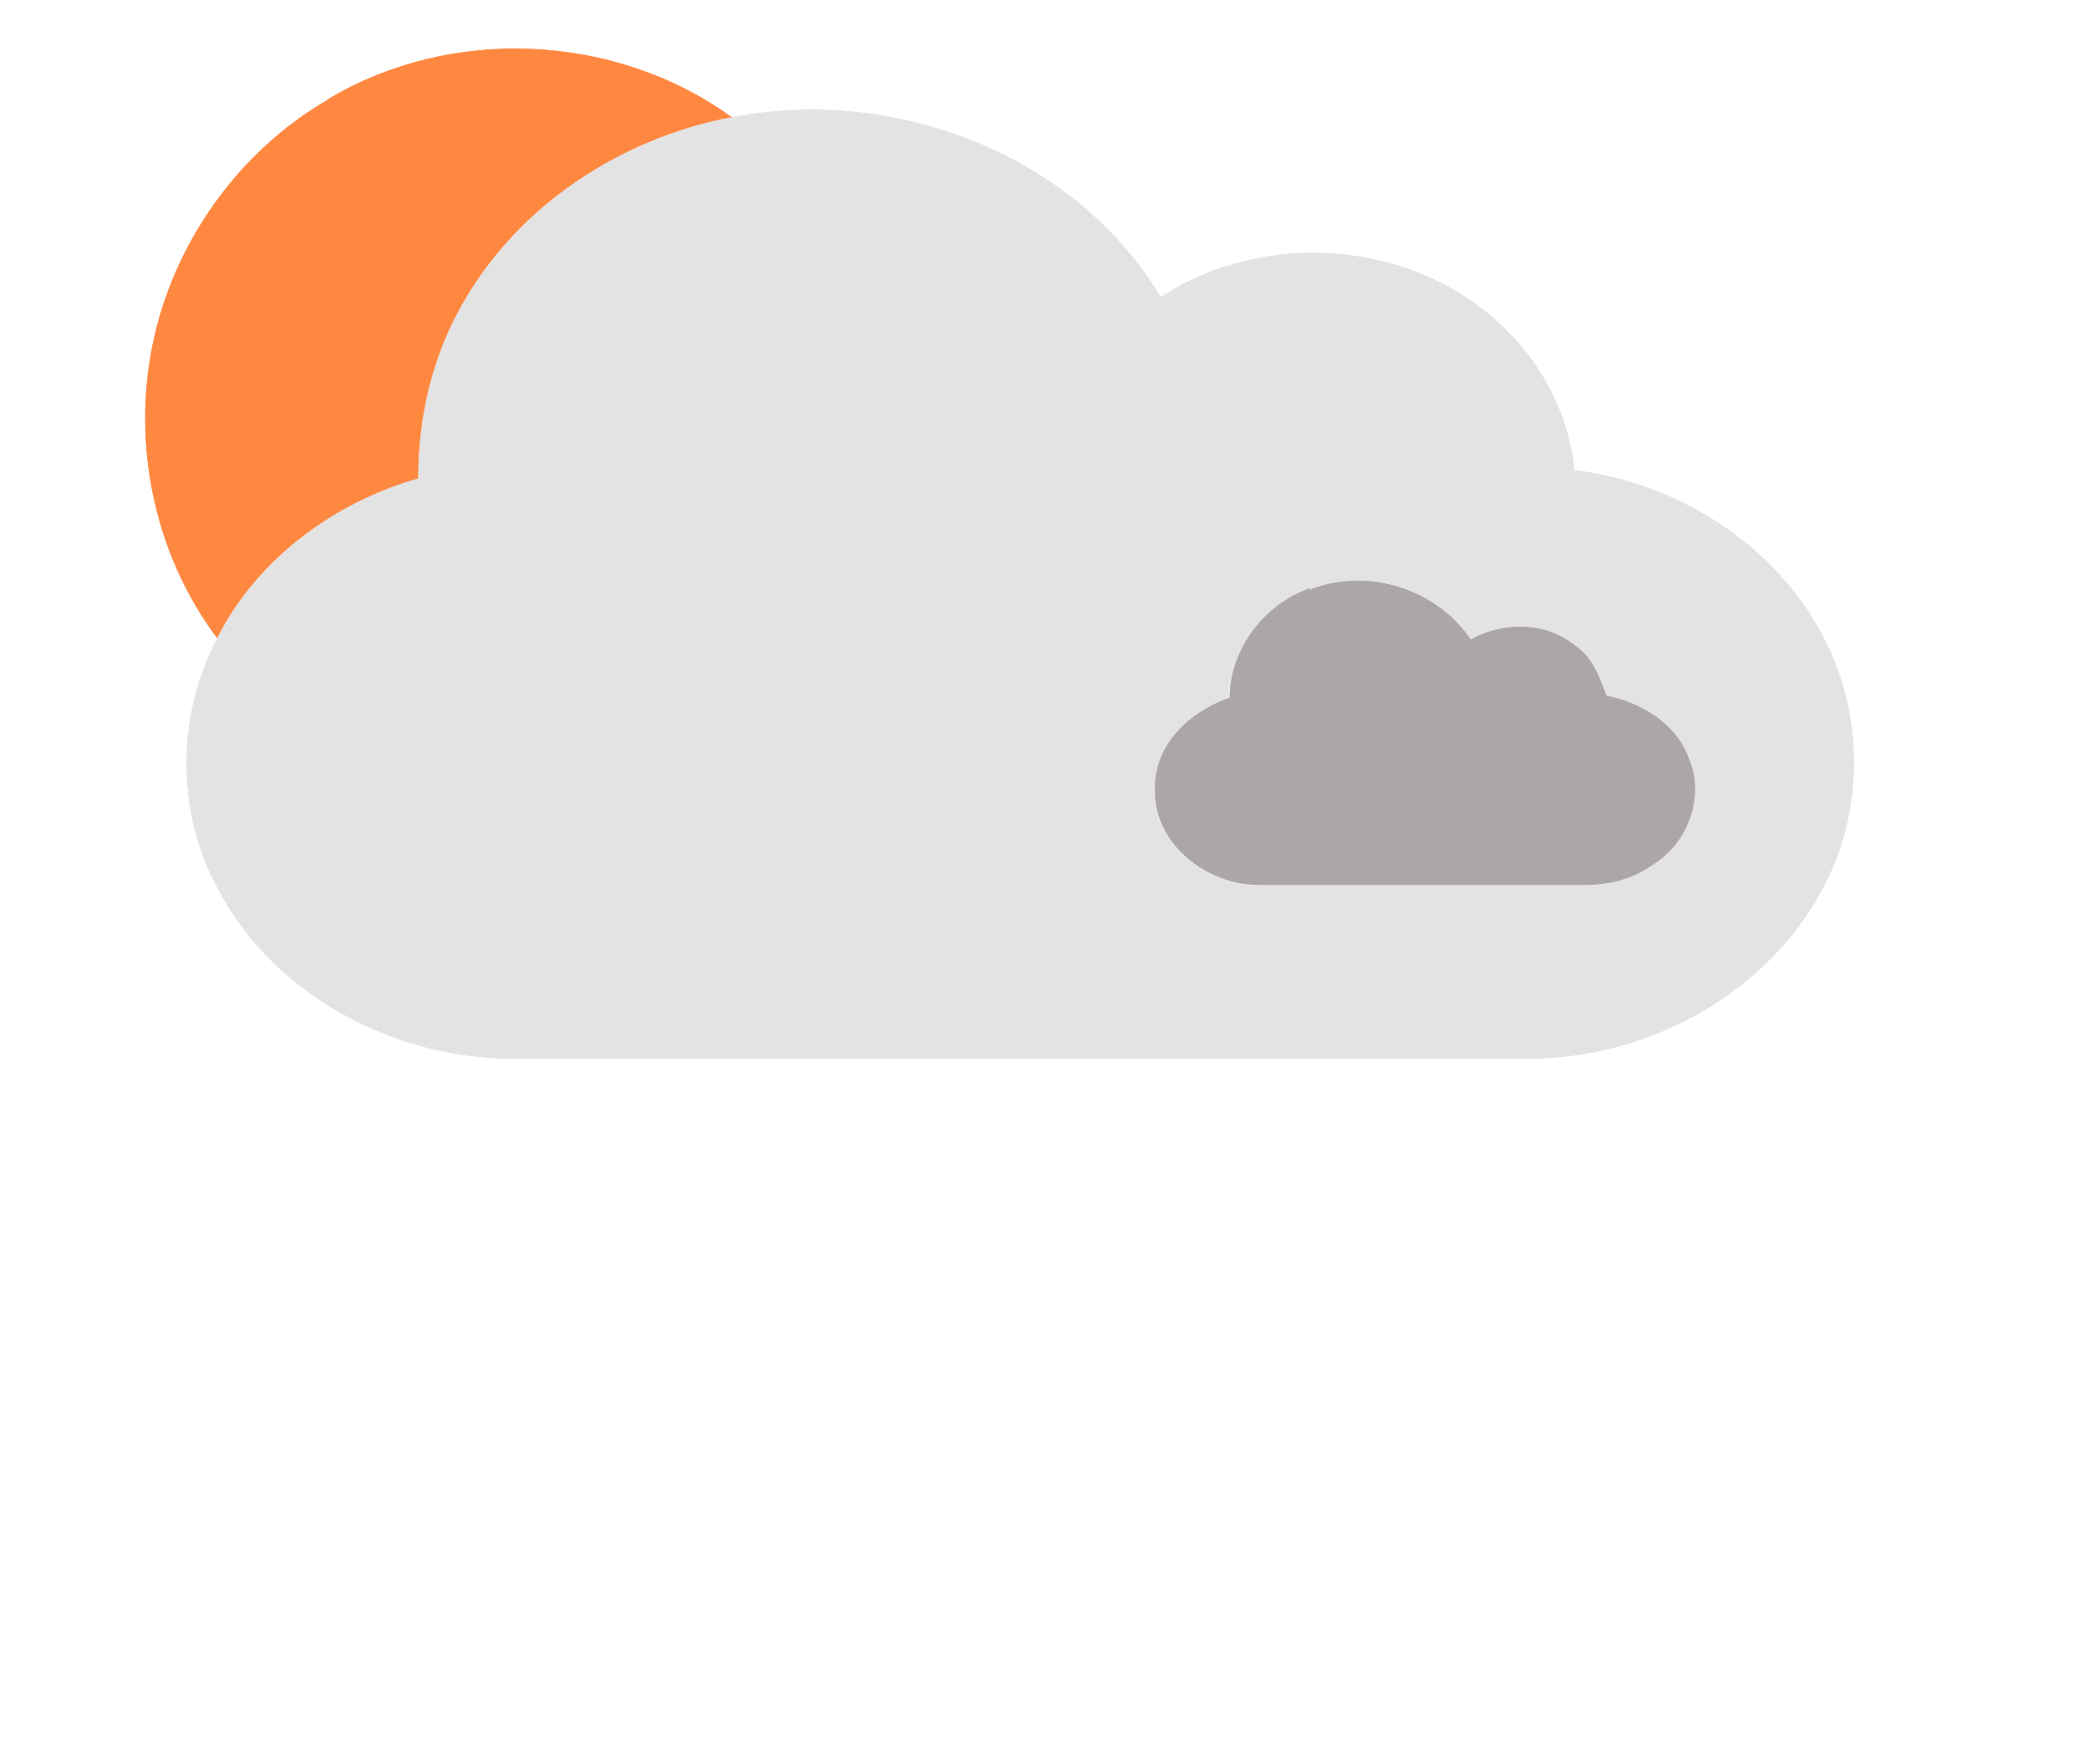
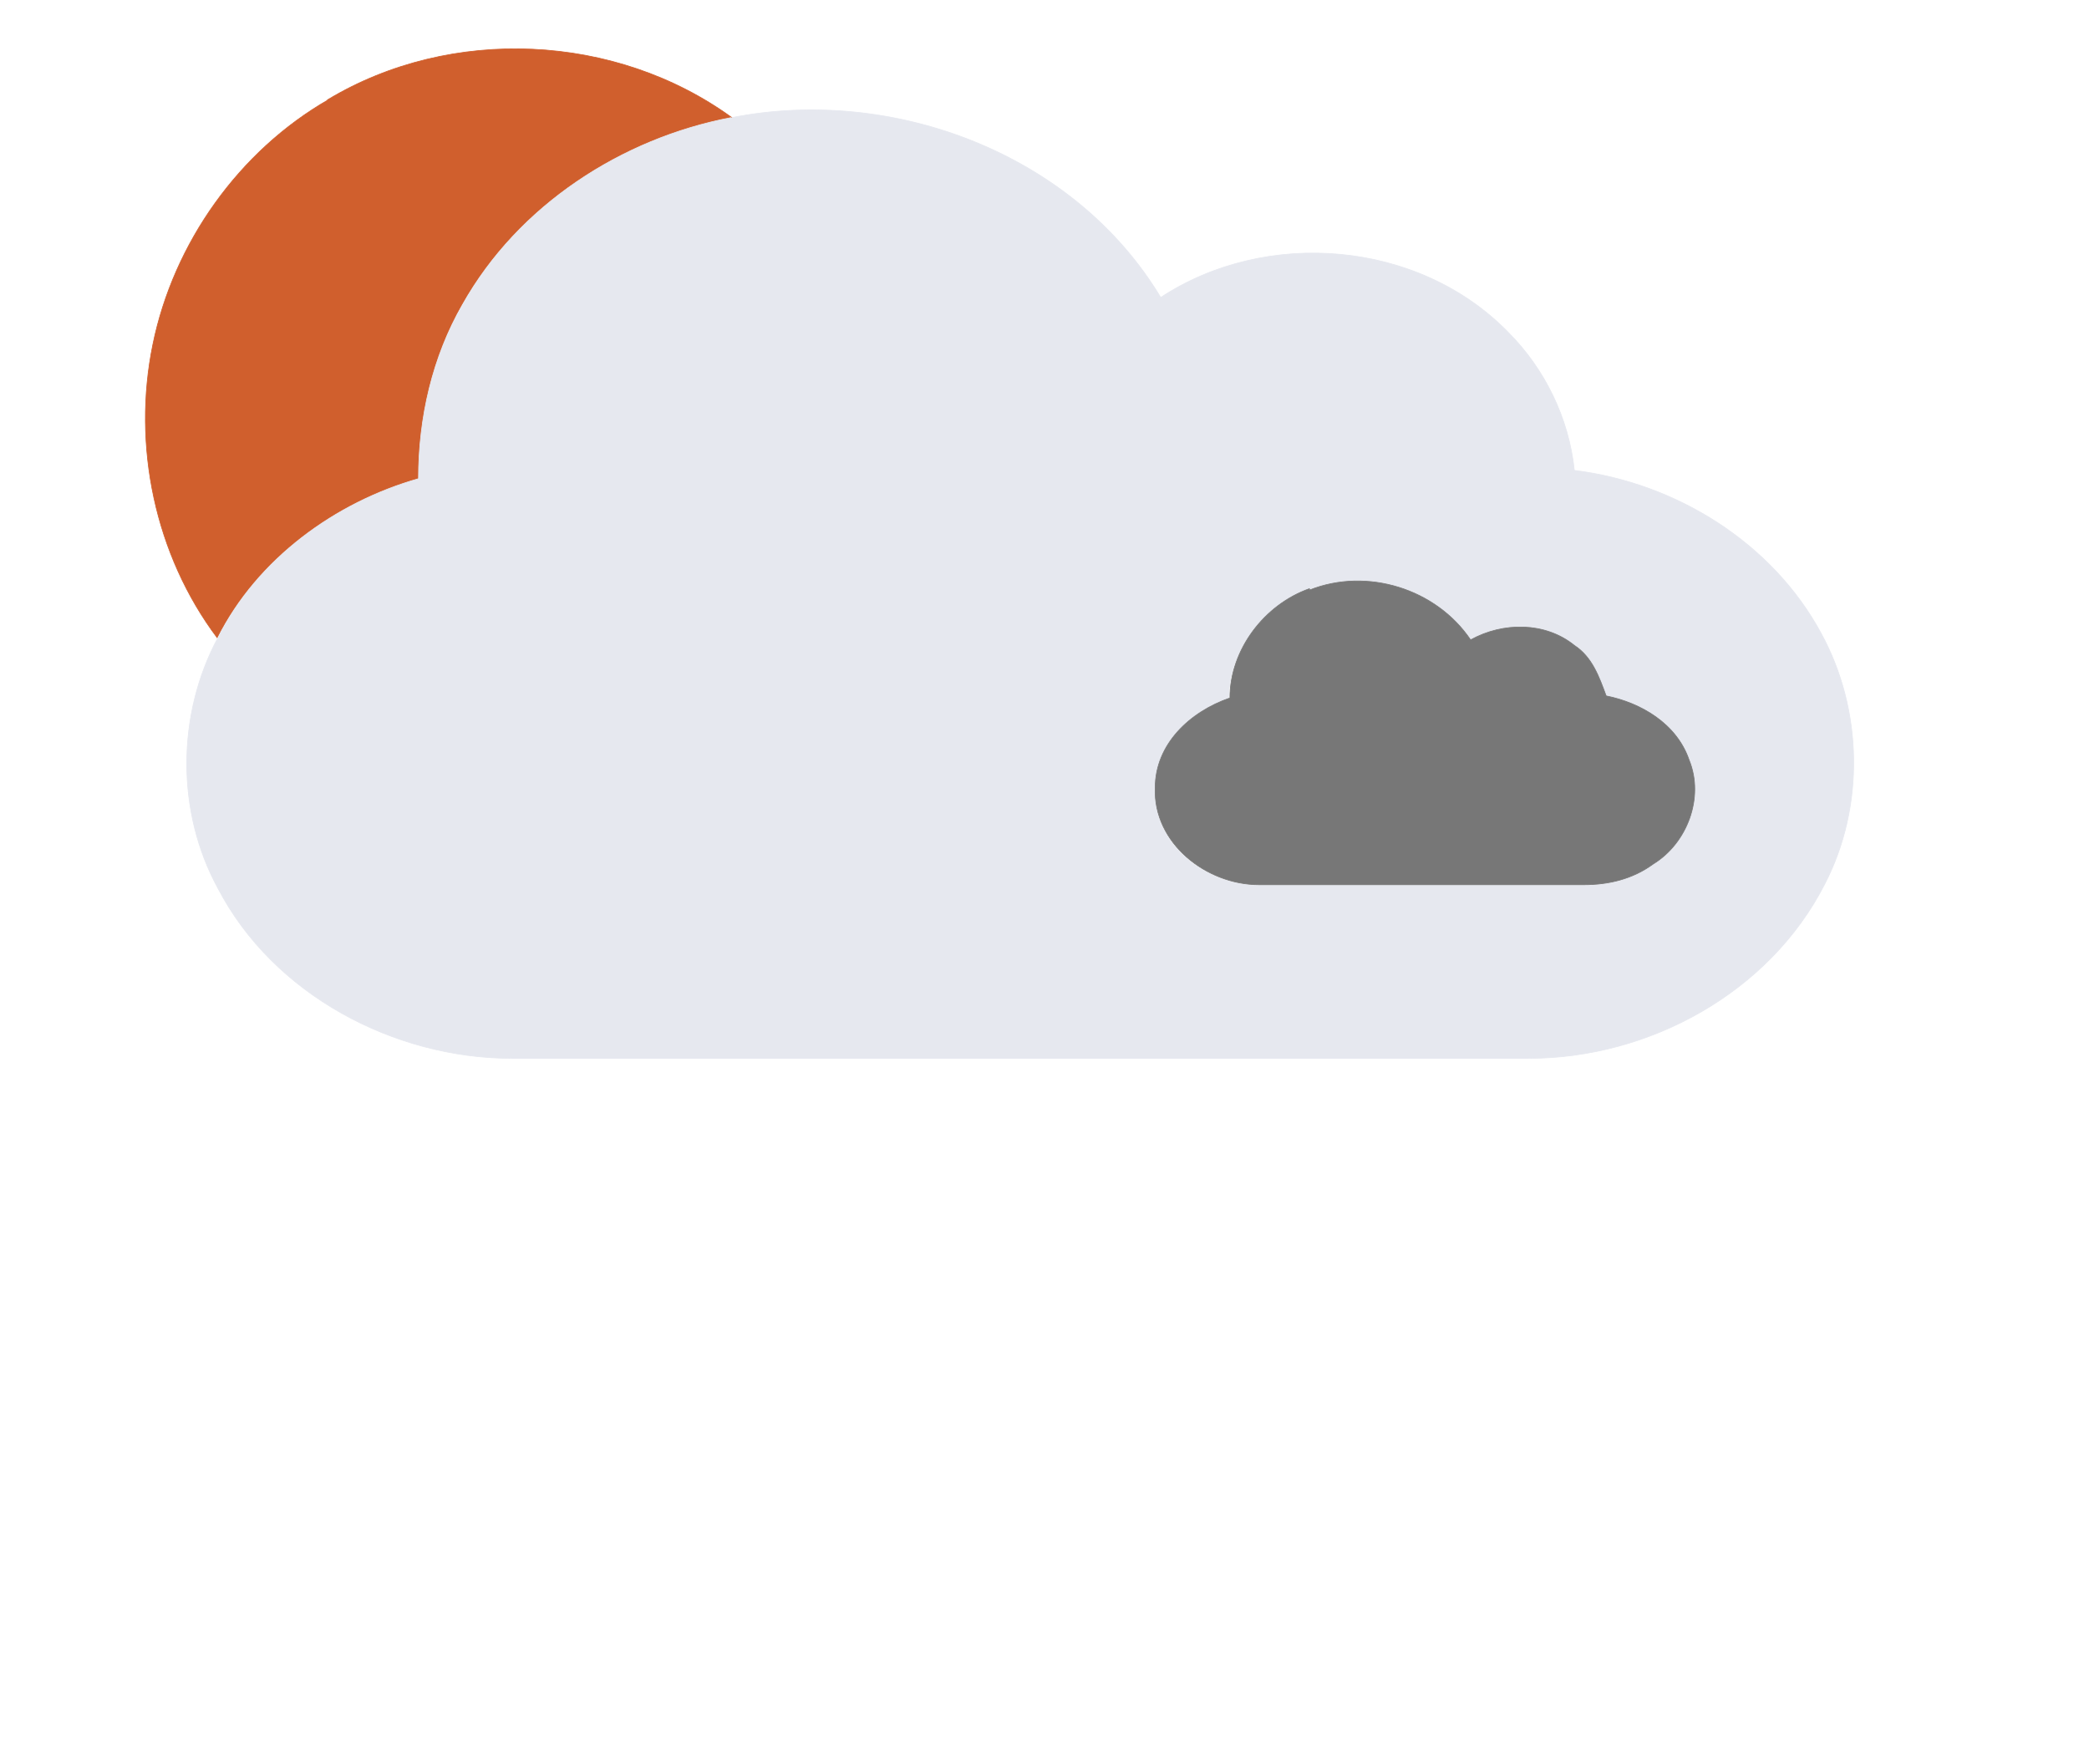
- <svg xmlns="http://www.w3.org/2000/svg" width="302pt" height="340" viewBox="0 0 302 255">
-   <path fill="#ff8841" stroke="#ff8841" stroke-width=".1" d="M47.4 14.4C65.2 3.7 89 4.8 105.8 17c-16 3-30.8 12.7-39 27-4.3 7.6-6.3 16.4-6.2 25.2-12.2 3.4-23.4 11.6-29.2 23-9-12-12.3-27.8-9.3-42.4 3-14.7 12.5-28 25.4-35.4z" />
-   <path fill="#e4e3e3" stroke="#e4e3e3" stroke-width=".1" d="M105.8 17c23.3-4.6 49.5 5.2 62 26C183 33 205 34.7 218 48c5.3 5.3 8.8 12.4 9.6 20 14.6 1.8 28.6 10.4 35.7 23.6 6 11 6.3 25 .5 36.2-8 15.7-25.4 25.2-42.8 25.2H74c-17 0-34.5-9.2-42.5-24.6-6-11-6-25 0-36.2 5.7-11.4 17-19.6 29-23 0-8.8 2-17.6 6.4-25.2 8-14.3 23-24 38.8-27m83.5 68.3c-6.6 2.2-11.5 8.6-11.6 15.7-5.6 2-10.7 6.7-10.7 13-.3 8 7.4 14 15 14h47c3.5 0 7-.8 10-3 5-3 7.4-9.6 5.2-15-1.8-5.3-7-8.3-12-9.4-1-2.7-2-5.6-4.5-7.3-4.3-3.4-10.4-3.4-15-.8-5-7.4-15-10.5-23.4-7.3z" />
-   <path fill="#aca6a6" stroke="#aca6a6" stroke-width=".1" d="M189.3 85.3c8.3-3.3 18.3-.2 23.3 7.2 4.7-2.6 10.8-2.6 15 .8 2.6 1.7 3.6 4.6 4.6 7.3 5 1 10.2 4 12 9.3 2.2 5.4-.3 12-5.2 15-3 2.2-6.5 3-10 3h-47c-7.6 0-15.3-6-15-14 0-6.3 5-11 10.8-13 0-7 5-13.5 11.5-15.8z" />
+ <svg xmlns="http://www.w3.org/2000/svg" id="weather34 partly cloudy icon" width="302pt" height="340" viewBox="0 0 302 255">
+   <path fill="#d05f2d" stroke="#d05f2d" stroke-width=".1" d="M47.4 14.4C65.2 3.7 89 4.8 105.8 17c-16 3-30.8 12.7-39 27-4.3 7.6-6.3 16.4-6.2 25.2-12.2 3.4-23.4 11.6-29.2 23-9-12-12.3-27.8-9.3-42.4 3-14.7 12.5-28 25.4-35.4z" />
+   <path fill="#e6e8ef" stroke="#e6e8ef" stroke-width=".1" d="M105.8 17c23.3-4.6 49.5 5.2 62 26C183 33 205 34.7 218 48c5.3 5.3 8.8 12.4 9.6 20 14.6 1.8 28.6 10.4 35.7 23.6 6 11 6.3 25 .5 36.2-8 15.7-25.4 25.2-42.8 25.2H74c-17 0-34.5-9.2-42.5-24.6-6-11-6-25 0-36.2 5.7-11.4 17-19.6 29-23 0-8.8 2-17.6 6.4-25.2 8-14.3 23-24 38.8-27m83.5 68.3c-6.6 2.2-11.5 8.6-11.6 15.7-5.6 2-10.7 6.7-10.7 13-.3 8 7.4 14 15 14h47c3.5 0 7-.8 10-3 5-3 7.4-9.6 5.2-15-1.8-5.3-7-8.3-12-9.4-1-2.7-2-5.6-4.5-7.3-4.3-3.4-10.4-3.4-15-.8-5-7.4-15-10.5-23.4-7.3z" />
+   <path fill="#777" stroke="#777" stroke-width=".1" d="M189.3 85.3c8.3-3.3 18.3-.2 23.3 7.2 4.7-2.6 10.8-2.6 15 .8 2.6 1.7 3.6 4.6 4.6 7.3 5 1 10.2 4 12 9.3 2.2 5.4-.3 12-5.2 15-3 2.2-6.5 3-10 3h-47c-7.6 0-15.3-6-15-14 0-6.3 5-11 10.8-13 0-7 5-13.5 11.5-15.8z" />
</svg>
